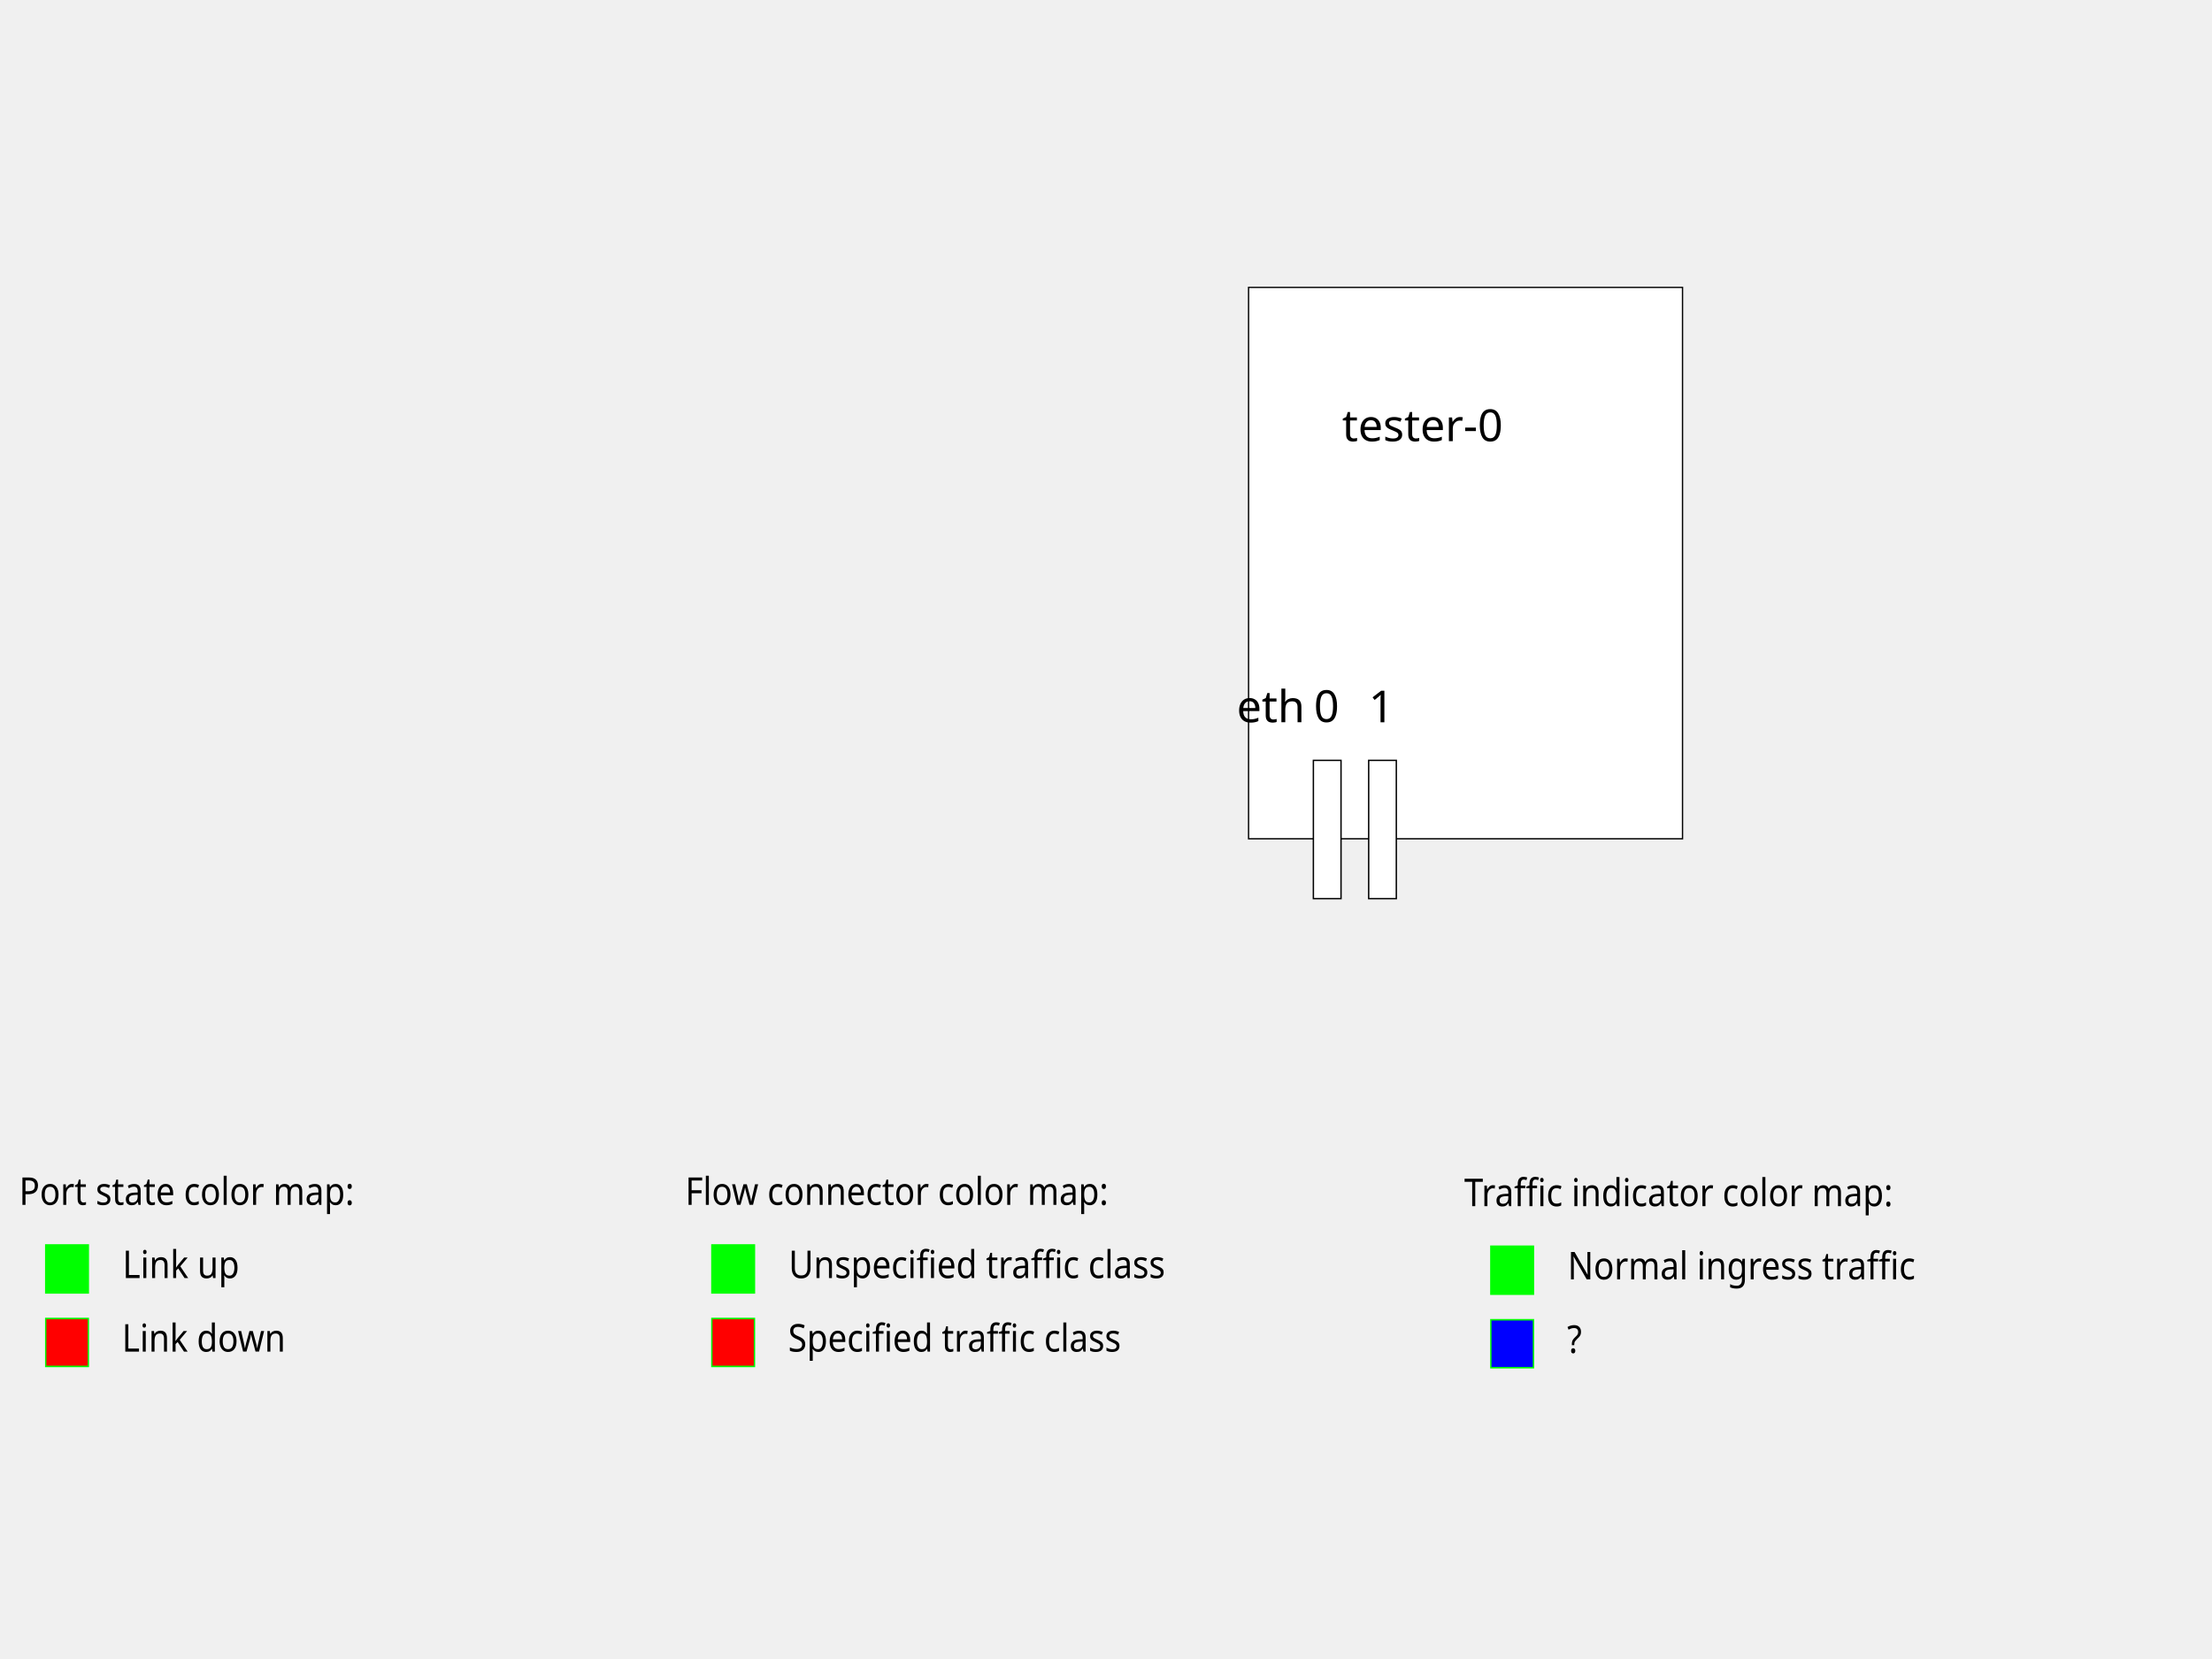
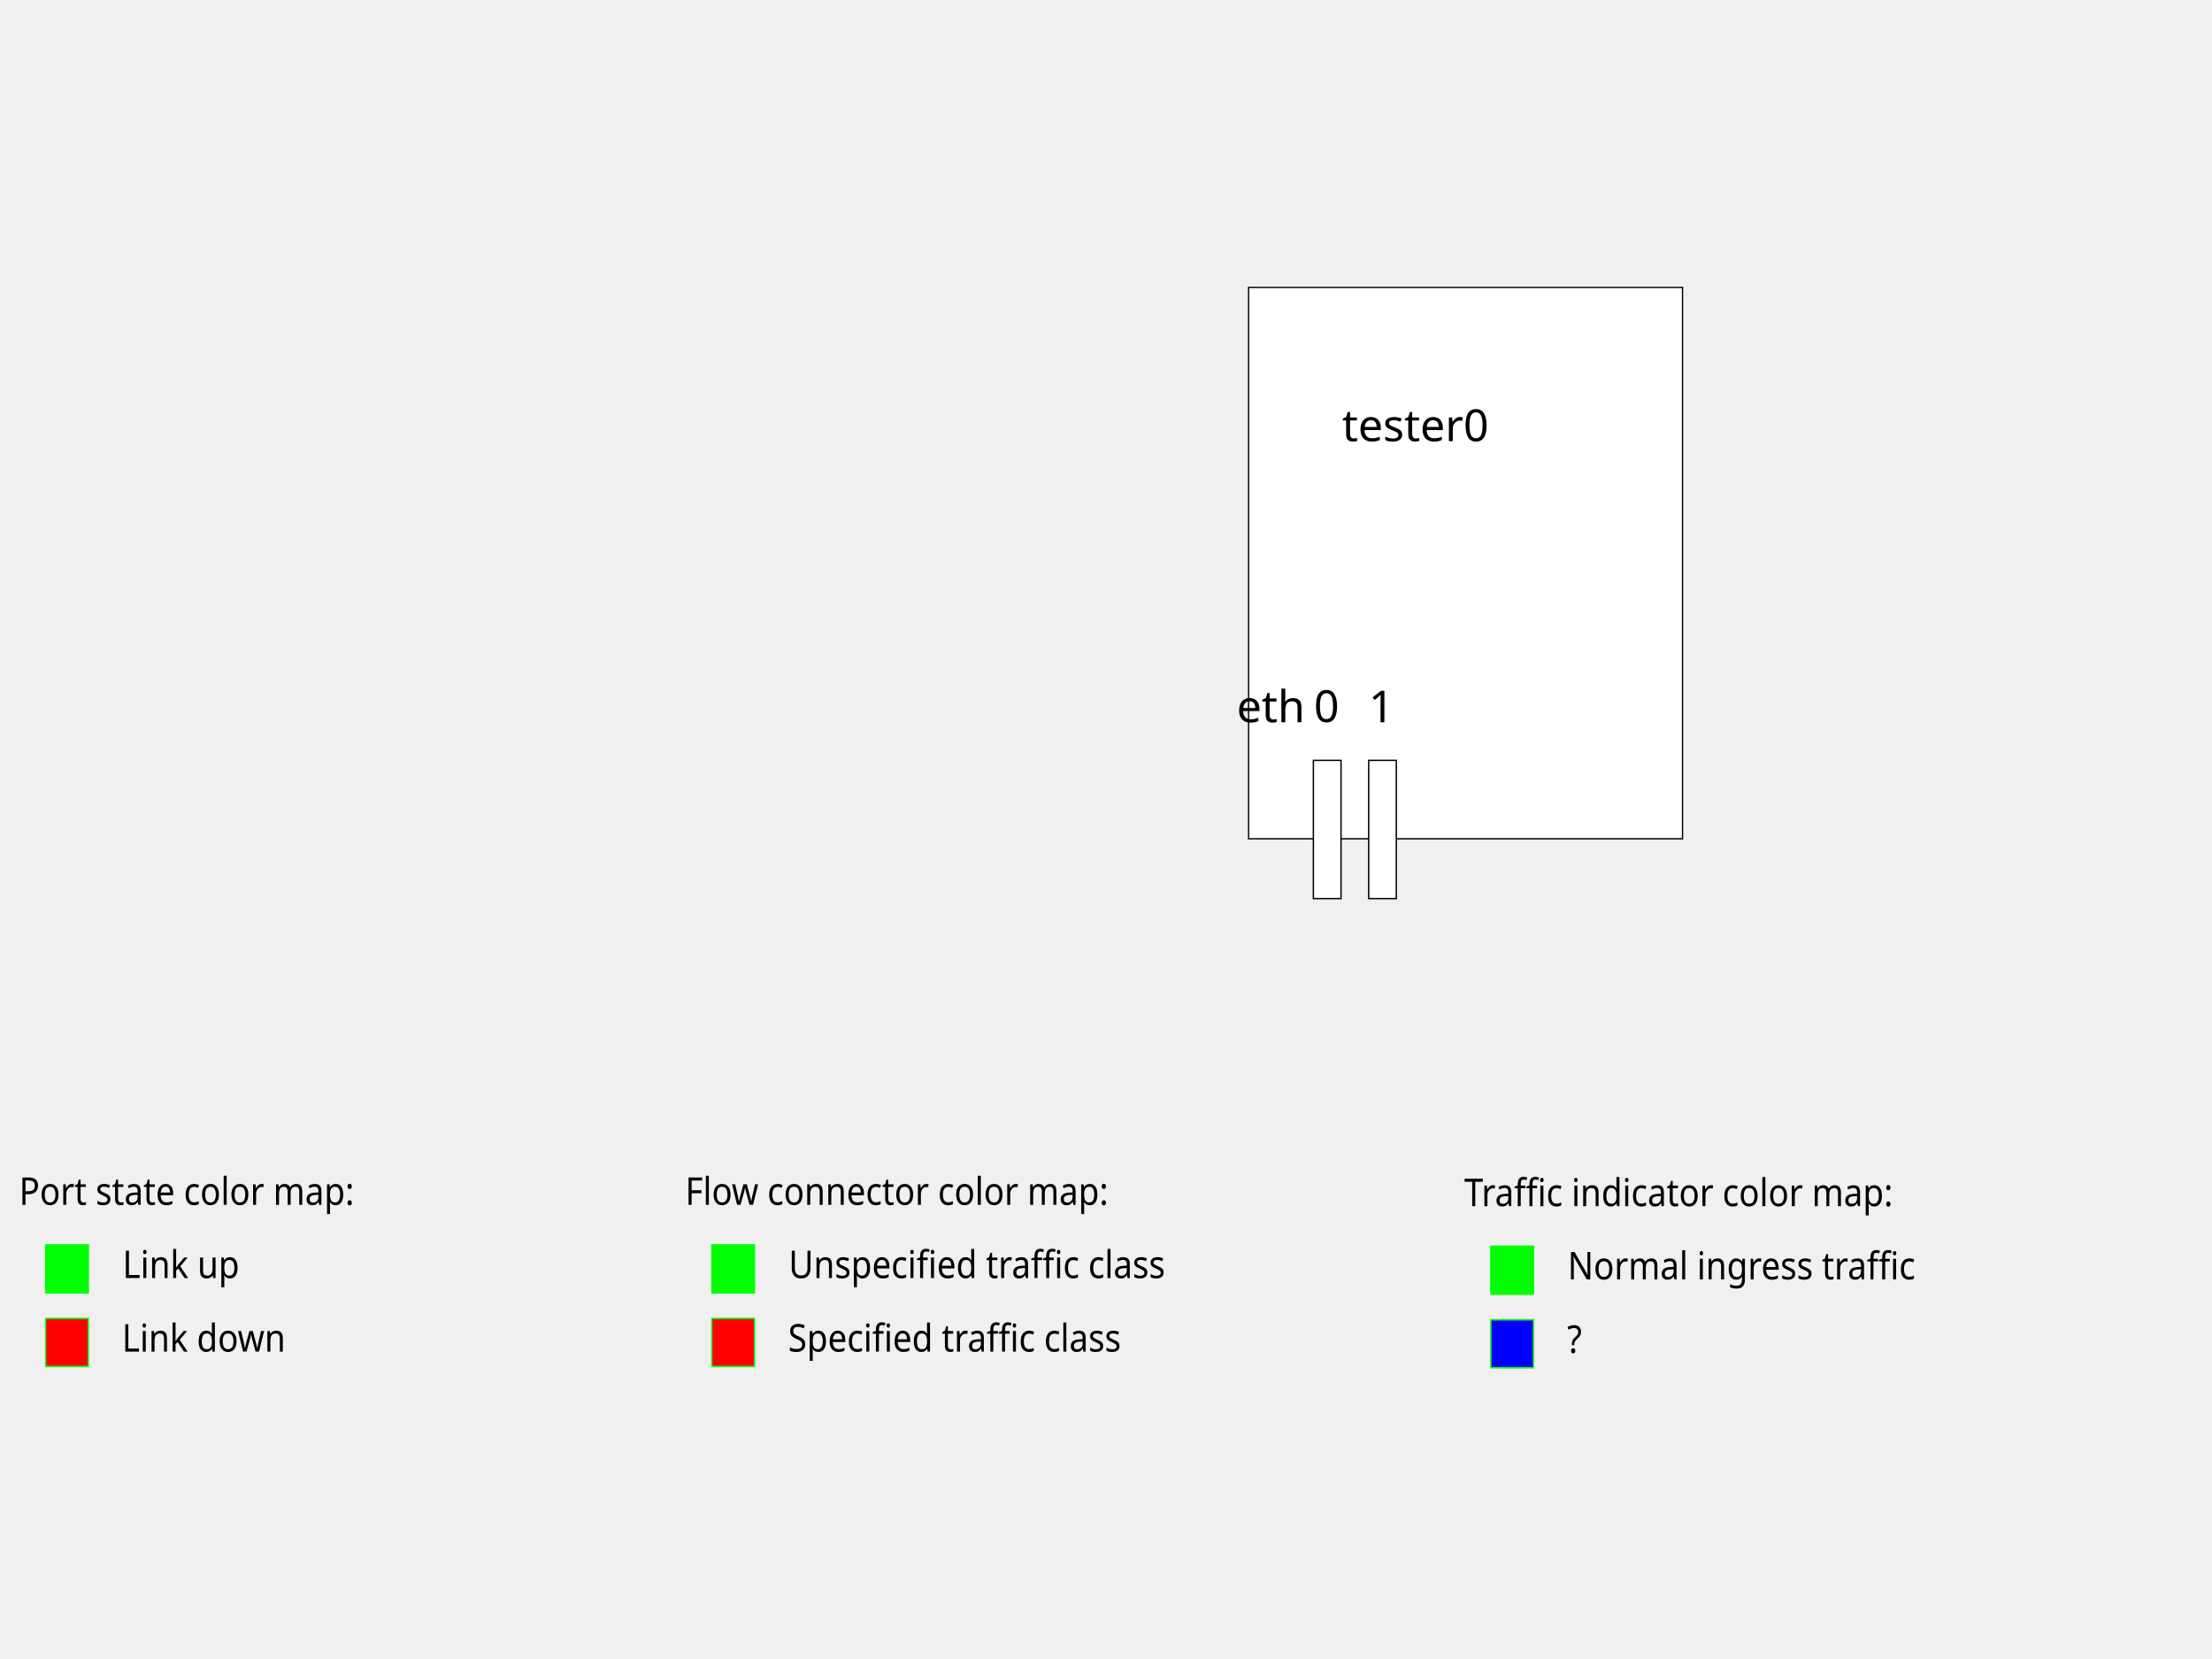
<svg xmlns="http://www.w3.org/2000/svg" xmlns:xlink="http://www.w3.org/1999/xlink" id="svg3009" height="600" width="800" version="1.1">
  <defs id="defs3011">
    <marker orient="auto" refY="0.0" refX="0.0" id="Arrow1Mend" style="overflow:visible;">
      <path id="path4922" d="M 0.0,0.0 L 5.0,-5.0 L -12.5,0.0 L 5.0,5.0 L 0.0,0.0 z " style="fill-rule:evenodd;stroke:#000000;stroke-width:1pt;stroke-opacity:1" transform="scale(0.4) rotate(180) translate(10,0)" />
    </marker>
    <linearGradient id="linearGradient4043">
      <stop offset="0" style="stop-color:#ff0000;stop-opacity:1" id="stop4045" />
    </linearGradient>
    <linearGradient id="linearGradient3969">
      <stop offset="0" style="stop-color:#ff0000;stop-opacity:1" id="stop3971" />
      <stop offset="1" style="stop-color:#ff0000;stop-opacity:0" id="stop3973" />
    </linearGradient>
    <linearGradient id="linearGradient3957">
      <stop offset="0" style="stop-color:#00ff00;stop-opacity:1" id="stop3959" />
      <stop offset="1" style="stop-color:#00ff00;stop-opacity:0" id="stop3961" />
    </linearGradient>
    <radialGradient gradientTransform="matrix(1,0,0,0.38,0,415.9187)" gradientUnits="userSpaceOnUse" xlink:href="#linearGradient3969-5" id="radialGradient5493-0" fy="670.837" fx="176.574" r="157.655" cy="670.837" cx="176.574" />
    <linearGradient id="linearGradient3969-5">
      <stop offset="0" style="stop-color:#ff0000;stop-opacity:1" id="stop3971-4" />
      <stop offset="1" style="stop-color:#ff0000;stop-opacity:0" id="stop3973-3" />
    </linearGradient>
    <radialGradient gradientTransform="matrix(1,0,0,0.38,0,415.9187)" gradientUnits="userSpaceOnUse" xlink:href="#linearGradient4043-8" id="radialGradient5491-2" fy="670.837" fx="176.574" r="157.655" cy="670.837" cx="176.574" />
    <linearGradient id="linearGradient4043-8">
      <stop offset="0" style="stop-color:#ff0000;stop-opacity:1" id="stop4045-3" />
    </linearGradient>
    <radialGradient gradientTransform="matrix(1,0,0,0.38,0,415.9187)" gradientUnits="userSpaceOnUse" xlink:href="#linearGradient3957-2" id="radialGradient4035-2" fy="670.837" fx="176.574" r="157.655" cy="670.837" cx="176.574" />
    <linearGradient id="linearGradient3957-2">
      <stop offset="0" style="stop-color:#00ff00;stop-opacity:1" id="stop3959-1" />
      <stop offset="1" style="stop-color:#00ff00;stop-opacity:0" id="stop3961-3" />
    </linearGradient>
    <radialGradient gradientTransform="matrix(1,0,0,0.38,0,415.9187)" gradientUnits="userSpaceOnUse" xlink:href="#linearGradient3957" id="radialGradient6250" fy="670.837" fx="176.574" r="157.655" cy="670.837" cx="176.574" />
    <radialGradient gradientTransform="matrix(1,0,0,0.38,0,415.9187)" gradientUnits="userSpaceOnUse" xlink:href="#linearGradient3969" id="radialGradient6252" fy="670.837" fx="176.574" r="157.655" cy="670.837" cx="176.574" />
    <radialGradient gradientTransform="matrix(1,0,0,0.38,0,415.9187)" gradientUnits="userSpaceOnUse" xlink:href="#linearGradient4043" id="radialGradient6254" fy="670.837" fx="176.574" r="157.655" cy="670.837" cx="176.574" />
  </defs>
  <g id="g5512" transform="translate(44,-14)" />
  <g id="g5547" transform="matrix(0.6149968,0,0,0.8266556,-170.6548,184.8249)" />
  <text style="font-style:normal;font-weight:normal;font-size:36px;line-height:125%;font-family:Sans;letter-spacing:0px;word-spacing:0px;fill:#000000;fill-opacity:1;stroke:none" xml:space="preserve" id="text3088" y="58.593" x="-151.128">
    <tspan id="tspan3090" y="58.593" x="-151.128" />
  </text>
  <text id="text5198" y="327.437" x="464.362" style="font-style:normal;font-variant:normal;font-weight:normal;font-stretch:normal;font-size:16px;line-height:125%;font-family:'Courier 10 Pitch';-inkscape-font-specification:'Courier 10 Pitch';letter-spacing:0px;word-spacing:0px;fill:#000000;fill-opacity:1;stroke:none;stroke-width:1px;stroke-linecap:butt;stroke-linejoin:miter;stroke-opacity:1" xml:space="preserve">
    <tspan y="341.302" x="464.362" id="tspan5196" />
  </text>
  <rect style="opacity:0.99;fill:#ffffff;fill-opacity:1;stroke:#000000;stroke-width:0.48;stroke-miterlimit:4;stroke-dasharray:none;stroke-dashoffset:0;stroke-opacity:1" id="rect3017-5-3" transform="matrix(0,-1,-1,0,0,0)" y="-608.508" x="-303.347" height="156.942" width="199.415" />
  <rect style="opacity:1;fill:#ffffff;fill-opacity:1;stroke:#000000;stroke-width:0.5;stroke-miterlimit:4;stroke-dasharray:none;stroke-dashoffset:0;stroke-opacity:1" id="rect136" y="275" x="475" height="50" width="10" />
  <rect style="opacity:1;fill:#ffffff;fill-opacity:1;stroke:#000000;stroke-width:0.5;stroke-miterlimit:4;stroke-dasharray:none;stroke-dashoffset:0;stroke-opacity:1" id="rect140" y="275" x="495" height="50" width="10" />
  <text xml:space="preserve" style="font-style:normal;font-variant:normal;font-weight:normal;font-stretch:normal;font-size:16px;line-height:125%;font-family:'Courier 10 Pitch';-inkscape-font-specification:'Courier 10 Pitch';letter-spacing:0px;word-spacing:0px;fill:#000000;fill-opacity:1;stroke:none;stroke-width:1px;stroke-linecap:butt;stroke-linejoin:miter;stroke-opacity:1" x="49.438" y="560.45" id="text5726">
    <tspan id="tspan5724" x="49.438" y="574.315" style="stroke-width:1px" />
  </text>
  <g transform="translate(0,-2.4111383e-5)" id="g1142">
    <g id="g5402-5" transform="matrix(0.7705786,0,0,0.8668109,269.8389,172.1408)">
      <rect style="opacity:1;fill:#00ff00;fill-opacity:1;stroke:#00ff00;stroke-width:0.635;stroke-linejoin:miter;stroke-miterlimit:4;stroke-dasharray:none;stroke-dashoffset:0;stroke-opacity:1" id="rect5194-35" width="20" height="20" x="349.535" y="321.381" />
      <text xml:space="preserve" style="font-style:normal;font-variant:normal;font-weight:normal;font-stretch:normal;font-size:16px;line-height:125%;font-family:'Courier 10 Pitch';-inkscape-font-specification:'Courier 10 Pitch';letter-spacing:0px;word-spacing:0px;fill:#000000;fill-opacity:1;stroke:none;stroke-width:1px;stroke-linecap:butt;stroke-linejoin:miter;stroke-opacity:1" x="385.601" y="335.197" id="text5202-6">
        <tspan id="tspan5200-2" x="385.601" y="335.197">Normal ingress traffic</tspan>
      </text>
    </g>
    <g id="g5397-9" transform="matrix(0.7705786,0,0,0.8668109,269.8389,170.7833)">
      <text xml:space="preserve" style="font-style:normal;font-variant:normal;font-weight:normal;font-stretch:normal;font-size:16px;line-height:125%;font-family:'Courier 10 Pitch';-inkscape-font-specification:'Courier 10 Pitch';letter-spacing:0px;word-spacing:0px;fill:#000000;fill-opacity:1;stroke:none;stroke-width:1px;stroke-linecap:butt;stroke-linejoin:miter;stroke-opacity:1" x="385.329" y="367.443" id="text5206-1">
        <tspan id="tspan5204-2" x="385.329" y="367.443">?</tspan>
      </text>
      <rect style="opacity:1;fill:#0000ff;fill-opacity:1;stroke:#00ff00;stroke-width:0.635;stroke-linejoin:miter;stroke-miterlimit:4;stroke-dasharray:none;stroke-dashoffset:0;stroke-opacity:1" id="rect5194-3-7" width="20" height="20" x="349.535" y="353.627" />
    </g>
    <text id="text5503-73" y="411.286" x="561.661" style="font-style:normal;font-variant:normal;font-weight:normal;font-stretch:normal;font-size:13.076px;line-height:125%;font-family:'Courier 10 Pitch';-inkscape-font-specification:'Courier 10 Pitch';letter-spacing:0px;word-spacing:0px;fill:#000000;fill-opacity:1;stroke:none;stroke-width:0.817px;stroke-linecap:butt;stroke-linejoin:miter;stroke-opacity:1" xml:space="preserve" transform="scale(0.942858,1.060605)">
      <tspan y="411.286" x="561.661" id="tspan5501-6" style="stroke-width:0.817px">Traffic indicator color map:</tspan>
    </text>
  </g>
  <g id="g5088" transform="matrix(0.7705786,0,0,0.8668109,-1.593639,193.9358)">
    <g transform="translate(-13.36269,-25.67193)" id="g5402-6-1">
      <rect y="321.381" x="349.535" height="20" width="20" id="rect5194-2-2" style="opacity:1;fill:#00ff00;fill-opacity:1;stroke:#00ff00;stroke-width:0.635;stroke-linejoin:miter;stroke-miterlimit:4;stroke-dasharray:none;stroke-dashoffset:0;stroke-opacity:1" />
      <text id="text5202-9-9" y="335.197" x="385.601" style="font-style:normal;font-variant:normal;font-weight:normal;font-stretch:normal;font-size:16px;line-height:125%;font-family:'Courier 10 Pitch';-inkscape-font-specification:'Courier 10 Pitch';letter-spacing:0px;word-spacing:0px;fill:#000000;fill-opacity:1;stroke:none;stroke-width:1px;stroke-linecap:butt;stroke-linejoin:miter;stroke-opacity:1" xml:space="preserve">
        <tspan y="335.197" x="385.601" id="tspan5200-1-3">Unspecified traffic class</tspan>
      </text>
    </g>
    <text xml:space="preserve" style="font-style:normal;font-variant:normal;font-weight:normal;font-stretch:normal;font-size:16px;line-height:125%;font-family:'Courier 10 Pitch';-inkscape-font-specification:'Courier 10 Pitch';letter-spacing:0px;word-spacing:0px;fill:#000000;fill-opacity:1;stroke:none;stroke-width:1px;stroke-linecap:butt;stroke-linejoin:miter;stroke-opacity:1" x="371.967" y="340.205" id="text5206-7-1">
      <tspan id="tspan5204-0-9" x="371.967" y="340.205" style="fill:#000000;fill-opacity:1">Specified traffic class</tspan>
    </text>
    <rect style="opacity:1;fill:#ff0000;fill-opacity:1;stroke:#00ff00;stroke-width:0.635;stroke-linejoin:miter;stroke-miterlimit:4;stroke-dasharray:none;stroke-dashoffset:0;stroke-opacity:1" id="rect5194-3-9-4" width="20" height="20" x="336.172" y="326.389" />
    <text id="text5503-7-7" y="278.974" x="323.693" style="font-style:normal;font-variant:normal;font-weight:normal;font-stretch:normal;font-size:16px;line-height:125%;font-family:'Courier 10 Pitch';-inkscape-font-specification:'Courier 10 Pitch';letter-spacing:0px;word-spacing:0px;fill:#000000;fill-opacity:1;stroke:none;stroke-width:1px;stroke-linecap:butt;stroke-linejoin:miter;stroke-opacity:1" xml:space="preserve">
      <tspan y="278.974" x="323.693" id="tspan5501-5-8">Flow connector color map:</tspan>
    </text>
  </g>
  <text id="text984" y="159.556" x="485.387" style="font-style:normal;font-variant:normal;font-weight:normal;font-stretch:normal;font-size:16px;line-height:125%;font-family:'Courier 10 Pitch';-inkscape-font-specification:'Courier 10 Pitch';letter-spacing:0px;word-spacing:0px;fill:#000000;fill-opacity:1;stroke:none;stroke-width:1px;stroke-linecap:butt;stroke-linejoin:miter;stroke-opacity:1" xml:space="preserve">
-     <tspan y="159.556" x="485.387" id="tspan982">tester-0</tspan>
+     <tspan y="159.556" x="485.387" id="tspan982">tester0</tspan>
  </text>
  <text id="text988" y="261.128" x="475.184" style="font-style:normal;font-variant:normal;font-weight:normal;font-stretch:normal;font-size:16px;line-height:125%;font-family:'Courier 10 Pitch';-inkscape-font-specification:'Courier 10 Pitch';letter-spacing:0px;word-spacing:0px;fill:#000000;fill-opacity:1;stroke:none;stroke-width:1px;stroke-linecap:butt;stroke-linejoin:miter;stroke-opacity:1" xml:space="preserve">
    <tspan y="261.128" x="475.184" id="tspan986">0</tspan>
  </text>
  <text id="text992" y="261.232" x="494.992" style="font-style:normal;font-variant:normal;font-weight:normal;font-stretch:normal;font-size:16px;line-height:125%;font-family:'Courier 10 Pitch';-inkscape-font-specification:'Courier 10 Pitch';letter-spacing:0px;word-spacing:0px;fill:#000000;fill-opacity:1;stroke:none;stroke-width:1px;stroke-linecap:butt;stroke-linejoin:miter;stroke-opacity:1" xml:space="preserve">
    <tspan y="261.232" x="494.992" id="tspan990">1</tspan>
  </text>
  <g id="g5088-5" transform="matrix(0.7705786,0,0,0.8668109,-242.5107,193.9358)">
    <g transform="translate(-13.36269,-25.67193)" id="g5402-6-1-3">
      <rect y="321.381" x="349.535" height="20" width="20" id="rect5194-2-2-5" style="opacity:1;fill:#00ff00;fill-opacity:1;stroke:#00ff00;stroke-width:0.635;stroke-linejoin:miter;stroke-miterlimit:4;stroke-dasharray:none;stroke-dashoffset:0;stroke-opacity:1" />
      <text id="text5202-9-9-6" y="335.197" x="385.601" style="font-style:normal;font-variant:normal;font-weight:normal;font-stretch:normal;font-size:16px;line-height:125%;font-family:'Courier 10 Pitch';-inkscape-font-specification:'Courier 10 Pitch';letter-spacing:0px;word-spacing:0px;fill:#000000;fill-opacity:1;stroke:none;stroke-width:1px;stroke-linecap:butt;stroke-linejoin:miter;stroke-opacity:1" xml:space="preserve">
        <tspan y="335.197" x="385.601" id="tspan5200-1-3-2">Link up</tspan>
      </text>
    </g>
    <text xml:space="preserve" style="font-style:normal;font-variant:normal;font-weight:normal;font-stretch:normal;font-size:16px;line-height:125%;font-family:'Courier 10 Pitch';-inkscape-font-specification:'Courier 10 Pitch';letter-spacing:0px;word-spacing:0px;fill:#000000;fill-opacity:1;stroke:none;stroke-width:1px;stroke-linecap:butt;stroke-linejoin:miter;stroke-opacity:1" x="371.967" y="340.205" id="text5206-7-1-9">
      <tspan id="tspan5204-0-9-1" x="371.967" y="340.205" style="fill:#000000;fill-opacity:1">Link down</tspan>
    </text>
    <rect style="opacity:1;fill:#ff0000;fill-opacity:1;stroke:#00ff00;stroke-width:0.635;stroke-linejoin:miter;stroke-miterlimit:4;stroke-dasharray:none;stroke-dashoffset:0;stroke-opacity:1" id="rect5194-3-9-4-2" width="20" height="20" x="336.172" y="326.389" />
    <text id="text5503-7-7-7" y="278.974" x="323.693" style="font-style:normal;font-variant:normal;font-weight:normal;font-stretch:normal;font-size:16px;line-height:125%;font-family:'Courier 10 Pitch';-inkscape-font-specification:'Courier 10 Pitch';letter-spacing:0px;word-spacing:0px;fill:#000000;fill-opacity:1;stroke:none;stroke-width:1px;stroke-linecap:butt;stroke-linejoin:miter;stroke-opacity:1" xml:space="preserve">
      <tspan y="278.974" x="323.693" id="tspan5501-5-8-0">Port state color map:</tspan>
    </text>
  </g>
  <text id="text5972-9" y="261.192" x="447.275" style="font-style:normal;font-variant:normal;font-weight:normal;font-stretch:normal;font-size:16px;line-height:125%;font-family:'Courier 10 Pitch';-inkscape-font-specification:'Courier 10 Pitch';letter-spacing:0px;word-spacing:0px;fill:#000000;fill-opacity:1;stroke:none;stroke-width:1px;stroke-linecap:butt;stroke-linejoin:miter;stroke-opacity:1" xml:space="preserve">
    <tspan y="261.192" x="447.275" id="tspan5970-3">eth</tspan>
  </text>
</svg>
